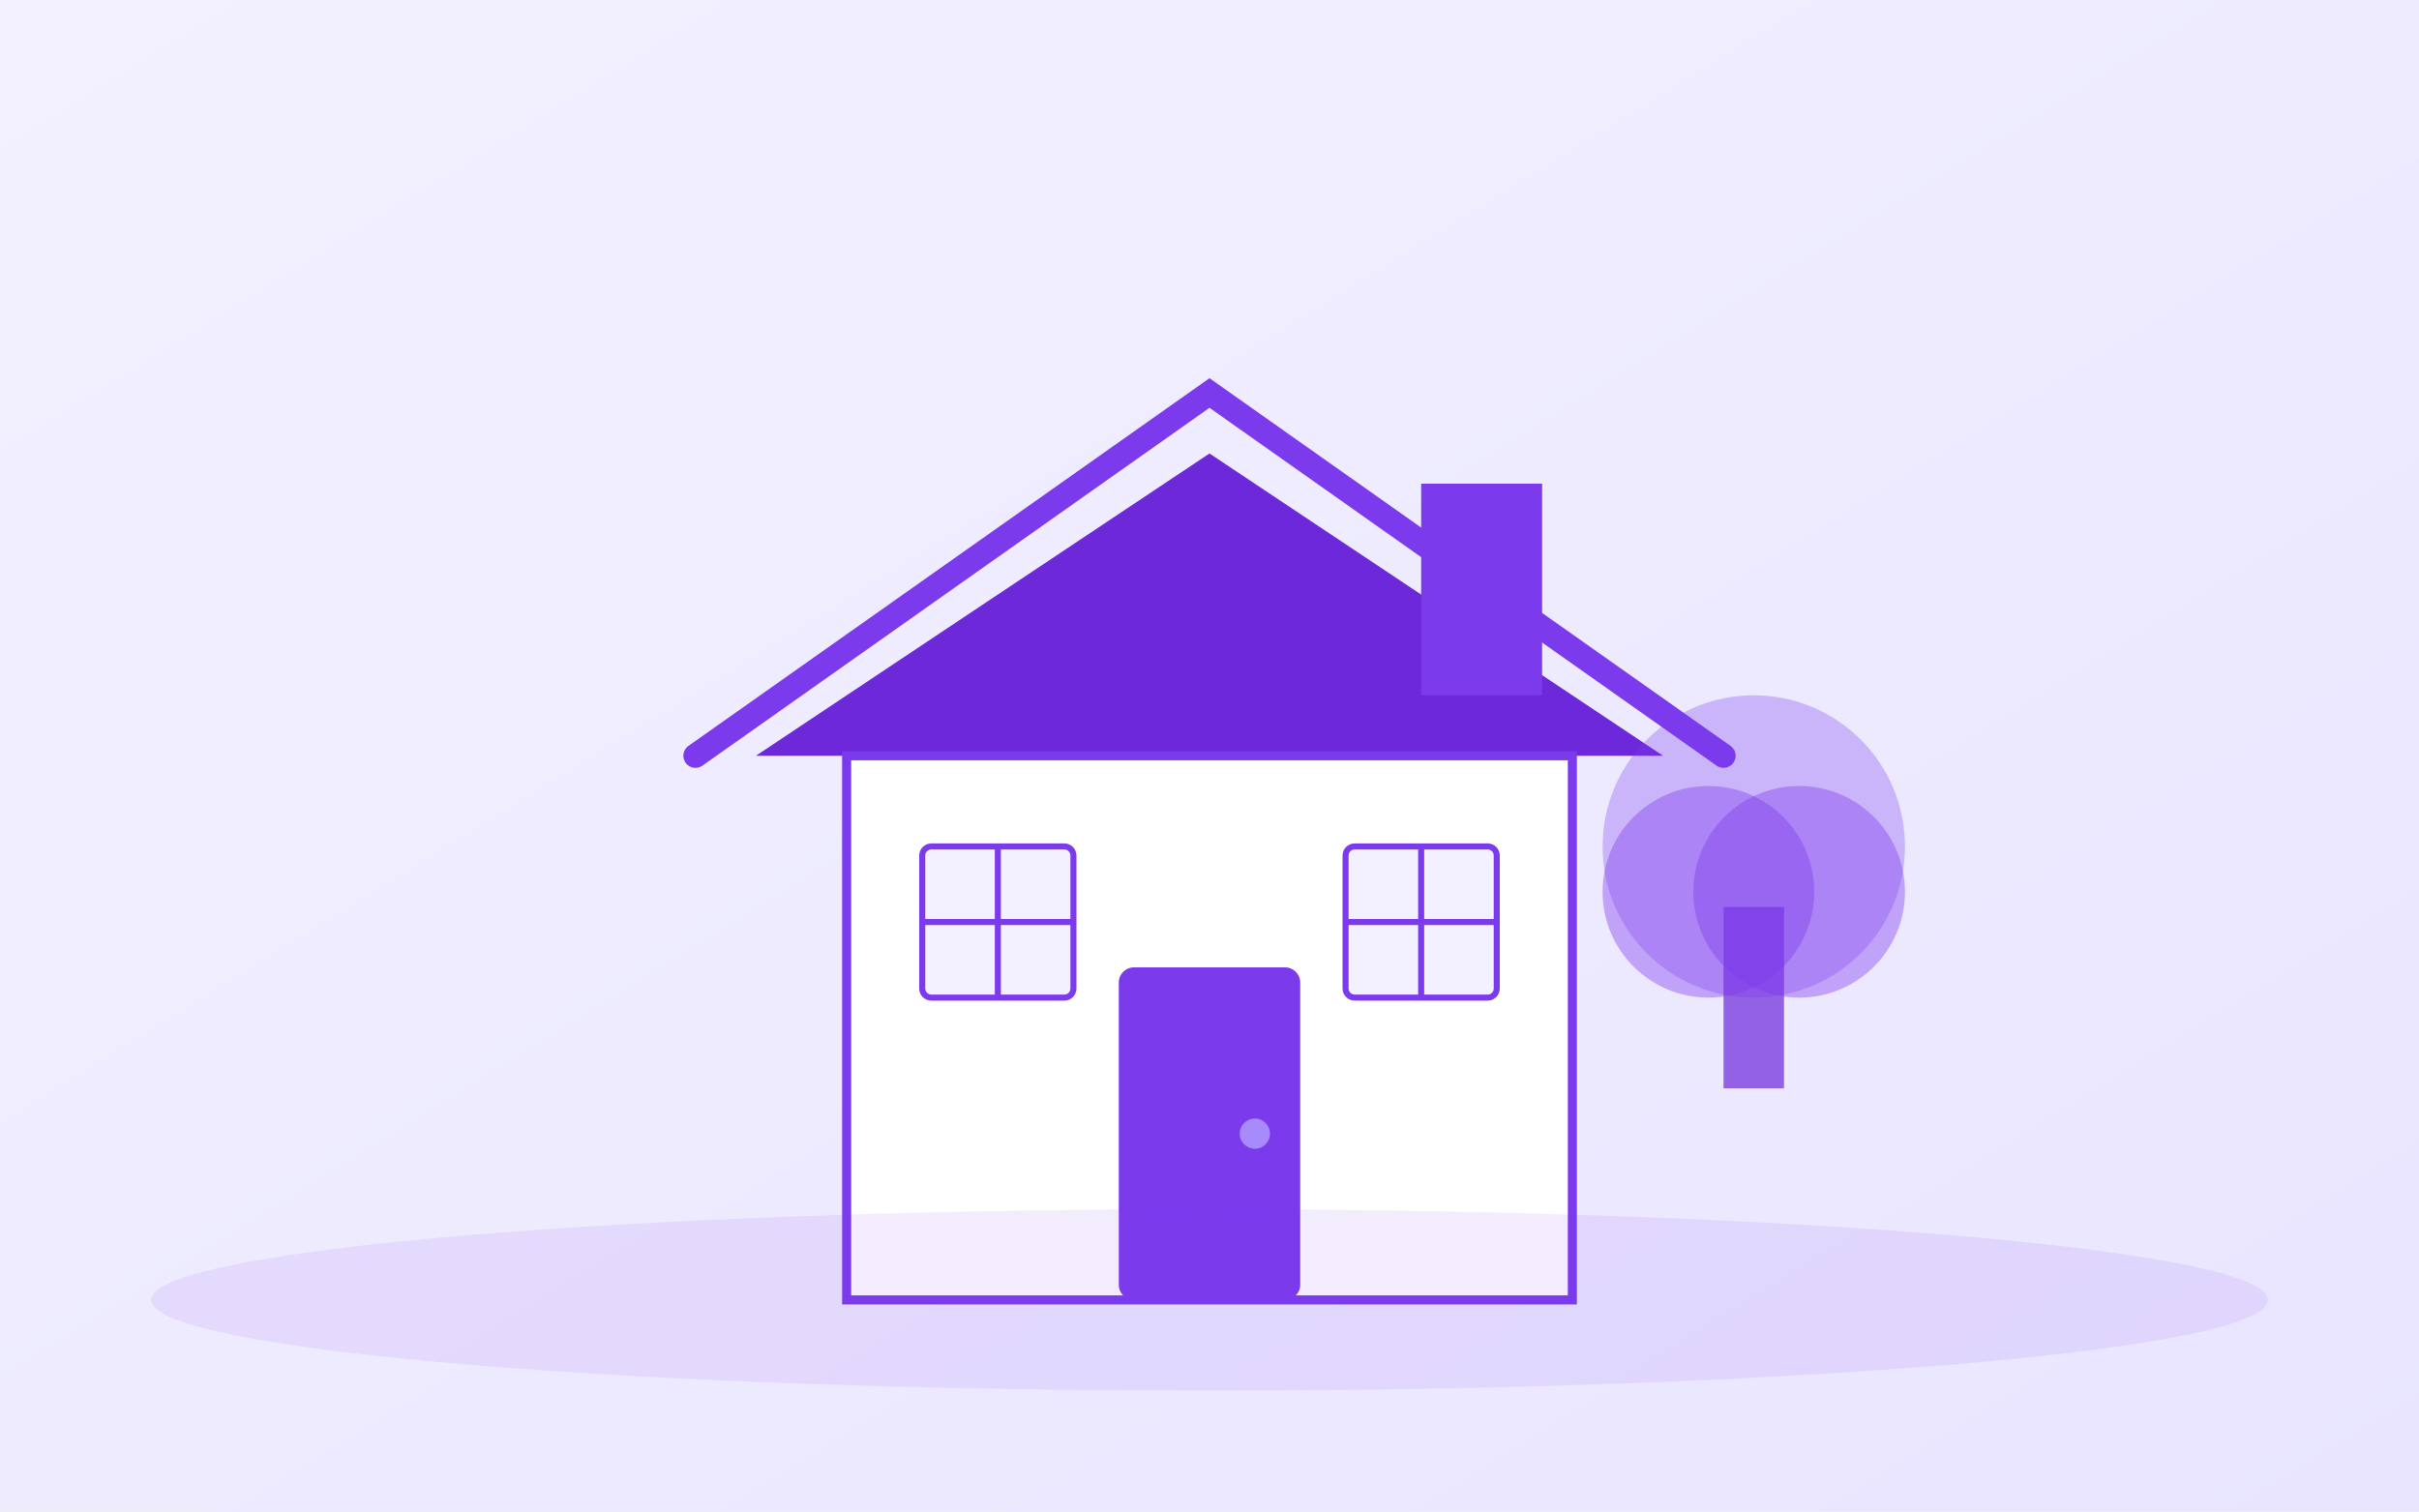
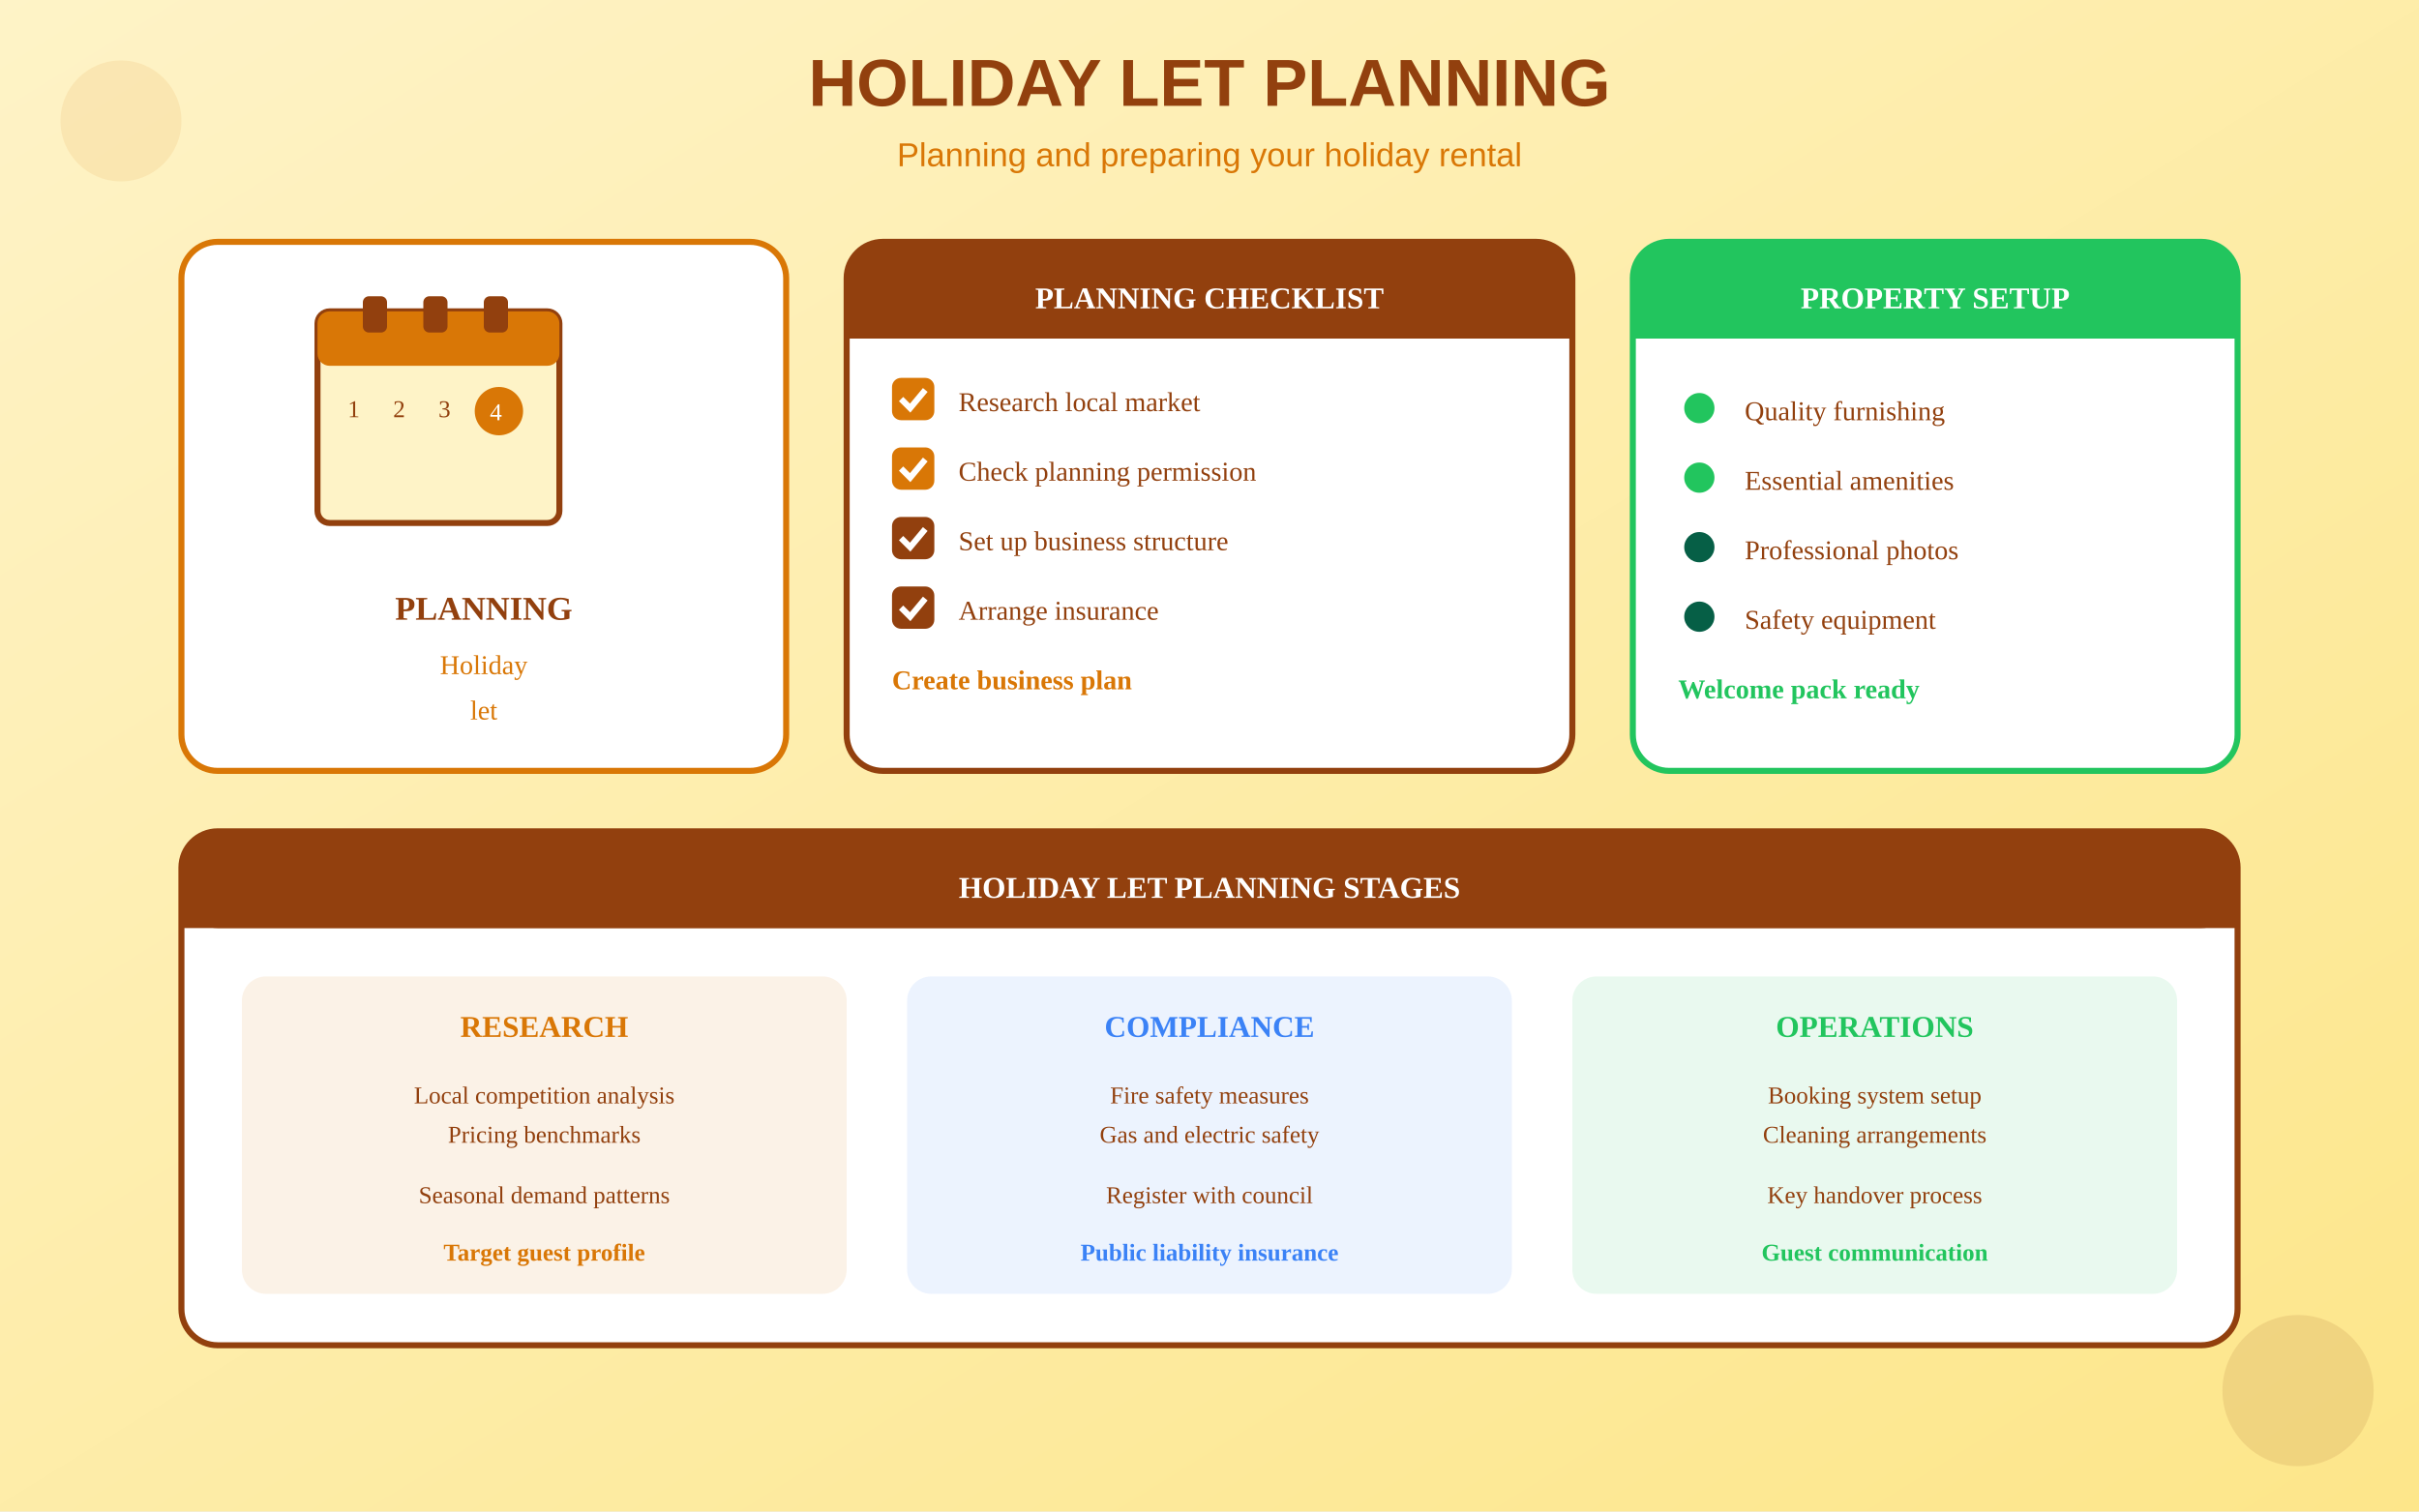
<svg xmlns="http://www.w3.org/2000/svg" viewBox="0 0 800 500">
  <defs>
    <linearGradient id="bgGrad" x1="0%" y1="0%" x2="100%" y2="100%">
-       <stop offset="0%" style="stop-color:#F3F1FF" />
-       <stop offset="100%" style="stop-color:#E9E5FF" />
+       <stop offset="0%" style="stop-color:#FEF3C7" />
+       <stop offset="100%" style="stop-color:#FDE68A" />
    </linearGradient>
  </defs>
  <rect width="800" height="500" fill="url(#bgGrad)" />
-   <g transform="translate(250, 100)">
-     <path d="M-20 150 L150 30 L320 150" fill="none" stroke="#7C3AED" stroke-width="8" stroke-linecap="round" />
-     <path d="M0 150 L150 50 L300 150" fill="#6D28D9" />
-     <rect x="220" y="60" width="40" height="70" fill="#7C3AED" />
-     <rect x="30" y="150" width="240" height="180" fill="white" stroke="#7C3AED" stroke-width="3" />
-     <rect x="120" y="220" width="60" height="110" rx="5" fill="#7C3AED" />
-     <circle cx="165" cy="275" r="5" fill="#A78BFA" />
-     <rect x="55" y="180" width="50" height="50" rx="3" fill="#F3F1FF" stroke="#7C3AED" stroke-width="2" />
-     <line x1="80" y1="180" x2="80" y2="230" stroke="#7C3AED" stroke-width="2" />
-     <line x1="55" y1="205" x2="105" y2="205" stroke="#7C3AED" stroke-width="2" />
-     <rect x="195" y="180" width="50" height="50" rx="3" fill="#F3F1FF" stroke="#7C3AED" stroke-width="2" />
-     <line x1="220" y1="180" x2="220" y2="230" stroke="#7C3AED" stroke-width="2" />
-     <line x1="195" y1="205" x2="245" y2="205" stroke="#7C3AED" stroke-width="2" />
+   <text x="400" y="35" text-anchor="middle" fill="#92400E" font-size="22" font-weight="bold" font-family="Arial">HOLIDAY LET PLANNING</text>
+   <text x="400" y="55" text-anchor="middle" fill="#D97706" font-size="11" font-family="Arial">Planning and preparing your holiday rental</text>
+   <g transform="translate(60, 80)">
+     <rect x="0" y="0" width="200" height="175" rx="12" fill="white" stroke="#D97706" stroke-width="2" />
+     <g transform="translate(25, 8)">
+       <rect x="20" y="15" width="80" height="70" rx="4" fill="#FEF3C7" stroke="#92400E" stroke-width="2" />
+       <rect x="20" y="15" width="80" height="18" rx="4" fill="#D97706" />
+       <rect x="20" y="33" width="80" height="0" fill="#D97706" />
+       <rect x="35" y="10" width="8" height="12" rx="2" fill="#92400E" />
+       <rect x="55" y="10" width="8" height="12" rx="2" fill="#92400E" />
+       <rect x="75" y="10" width="8" height="12" rx="2" fill="#92400E" />
+       <text x="30" y="50" fill="#92400E" font-size="8">1</text>
+       <text x="45" y="50" fill="#92400E" font-size="8">2</text>
+       <text x="60" y="50" fill="#92400E" font-size="8">3</text>
+       <circle cx="80" cy="48" r="8" fill="#D97706" />
+       <text x="77" y="51" fill="white" font-size="8">4</text>
+     </g>
+     <text x="100" y="125" text-anchor="middle" fill="#92400E" font-size="11" font-weight="bold">PLANNING</text>
+     <text x="100" y="143" text-anchor="middle" fill="#D97706" font-size="9">Holiday</text>
+     <text x="100" y="158" text-anchor="middle" fill="#D97706" font-size="9">let</text>
  </g>
-   <g transform="translate(550, 200)">
-     <rect x="20" y="100" width="20" height="60" fill="#6D28D9" opacity="0.7" />
-     <circle cx="30" cy="80" r="50" fill="#7C3AED" opacity="0.3" />
-     <circle cx="15" cy="95" r="35" fill="#7C3AED" opacity="0.4" />
-     <circle cx="45" cy="95" r="35" fill="#7C3AED" opacity="0.4" />
+   <g transform="translate(280, 80)">
+     <rect x="0" y="0" width="240" height="175" rx="12" fill="white" stroke="#92400E" stroke-width="2" />
+     <rect x="0" y="0" width="240" height="32" rx="12" fill="#92400E" />
+     <rect x="0" y="20" width="240" height="12" fill="#92400E" />
+     <text x="120" y="22" text-anchor="middle" fill="white" font-size="10" font-weight="bold">PLANNING CHECKLIST</text>
+     <g transform="translate(15, 45)">
+       <rect x="0" y="0" width="14" height="14" rx="3" fill="#D97706" />
+       <path d="M3 7 L6 10 L11 4" stroke="white" stroke-width="2" fill="none" />
+       <text x="22" y="11" fill="#92400E" font-size="9">Research local market</text>
+     </g>
+     <g transform="translate(15, 68)">
+       <rect x="0" y="0" width="14" height="14" rx="3" fill="#D97706" />
+       <path d="M3 7 L6 10 L11 4" stroke="white" stroke-width="2" fill="none" />
+       <text x="22" y="11" fill="#92400E" font-size="9">Check planning permission</text>
+     </g>
+     <g transform="translate(15, 91)">
+       <rect x="0" y="0" width="14" height="14" rx="3" fill="#92400E" />
+       <path d="M3 7 L6 10 L11 4" stroke="white" stroke-width="2" fill="none" />
+       <text x="22" y="11" fill="#92400E" font-size="9">Set up business structure</text>
+     </g>
+     <g transform="translate(15, 114)">
+       <rect x="0" y="0" width="14" height="14" rx="3" fill="#92400E" />
+       <path d="M3 7 L6 10 L11 4" stroke="white" stroke-width="2" fill="none" />
+       <text x="22" y="11" fill="#92400E" font-size="9">Arrange insurance</text>
+     </g>
+     <g transform="translate(15, 137)">
+       <text x="0" y="11" fill="#D97706" font-size="9" font-weight="bold">Create business plan</text>
+     </g>
  </g>
-   <ellipse cx="400" cy="430" rx="350" ry="30" fill="#7C3AED" opacity="0.1" />
+   <g transform="translate(540, 80)">
+     <rect x="0" y="0" width="200" height="175" rx="12" fill="white" stroke="#22C55E" stroke-width="2" />
+     <rect x="0" y="0" width="200" height="32" rx="12" fill="#22C55E" />
+     <rect x="0" y="20" width="200" height="12" fill="#22C55E" />
+     <text x="100" y="22" text-anchor="middle" fill="white" font-size="10" font-weight="bold">PROPERTY SETUP</text>
+     <g transform="translate(15, 48)">
+       <circle cx="7" cy="7" r="5" fill="#22C55E" />
+       <text x="22" y="11" fill="#92400E" font-size="9">Quality furnishing</text>
+     </g>
+     <g transform="translate(15, 71)">
+       <circle cx="7" cy="7" r="5" fill="#22C55E" />
+       <text x="22" y="11" fill="#92400E" font-size="9">Essential amenities</text>
+     </g>
+     <g transform="translate(15, 94)">
+       <circle cx="7" cy="7" r="5" fill="#065F46" />
+       <text x="22" y="11" fill="#92400E" font-size="9">Professional photos</text>
+     </g>
+     <g transform="translate(15, 117)">
+       <circle cx="7" cy="7" r="5" fill="#065F46" />
+       <text x="22" y="11" fill="#92400E" font-size="9">Safety equipment</text>
+     </g>
+     <g transform="translate(15, 140)">
+       <text x="0" y="11" fill="#22C55E" font-size="9" font-weight="bold">Welcome pack ready</text>
+     </g>
+   </g>
+   <g transform="translate(60, 275)">
+     <rect x="0" y="0" width="680" height="170" rx="12" fill="white" stroke="#92400E" stroke-width="2" />
+     <rect x="0" y="0" width="680" height="32" rx="12" fill="#92400E" />
+     <rect x="0" y="20" width="680" height="12" fill="#92400E" />
+     <text x="340" y="22" text-anchor="middle" fill="white" font-size="10" font-weight="bold">HOLIDAY LET PLANNING STAGES</text>
+     <g transform="translate(20, 48)">
+       <rect x="0" y="0" width="200" height="105" rx="8" fill="#D97706" opacity="0.1" />
+       <text x="100" y="20" text-anchor="middle" fill="#D97706" font-size="10" font-weight="bold">RESEARCH</text>
+       <text x="100" y="42" text-anchor="middle" fill="#92400E" font-size="8">Local competition analysis</text>
+       <text x="100" y="55" text-anchor="middle" fill="#92400E" font-size="8">Pricing benchmarks</text>
+       <text x="100" y="75" text-anchor="middle" fill="#92400E" font-size="8">Seasonal demand patterns</text>
+       <text x="100" y="94" text-anchor="middle" fill="#D97706" font-size="8" font-weight="bold">Target guest profile</text>
+     </g>
+     <g transform="translate(240, 48)">
+       <rect x="0" y="0" width="200" height="105" rx="8" fill="#3B82F6" opacity="0.1" />
+       <text x="100" y="20" text-anchor="middle" fill="#3B82F6" font-size="10" font-weight="bold">COMPLIANCE</text>
+       <text x="100" y="42" text-anchor="middle" fill="#92400E" font-size="8">Fire safety measures</text>
+       <text x="100" y="55" text-anchor="middle" fill="#92400E" font-size="8">Gas and electric safety</text>
+       <text x="100" y="75" text-anchor="middle" fill="#92400E" font-size="8">Register with council</text>
+       <text x="100" y="94" text-anchor="middle" fill="#3B82F6" font-size="8" font-weight="bold">Public liability insurance</text>
+     </g>
+     <g transform="translate(460, 48)">
+       <rect x="0" y="0" width="200" height="105" rx="8" fill="#22C55E" opacity="0.1" />
+       <text x="100" y="20" text-anchor="middle" fill="#22C55E" font-size="10" font-weight="bold">OPERATIONS</text>
+       <text x="100" y="42" text-anchor="middle" fill="#92400E" font-size="8">Booking system setup</text>
+       <text x="100" y="55" text-anchor="middle" fill="#92400E" font-size="8">Cleaning arrangements</text>
+       <text x="100" y="75" text-anchor="middle" fill="#92400E" font-size="8">Key handover process</text>
+       <text x="100" y="94" text-anchor="middle" fill="#22C55E" font-size="8" font-weight="bold">Guest communication</text>
+     </g>
+   </g>
+   <circle cx="40" cy="40" r="20" fill="#D97706" opacity="0.1" />
+   <circle cx="760" cy="460" r="25" fill="#92400E" opacity="0.12" />
</svg>
